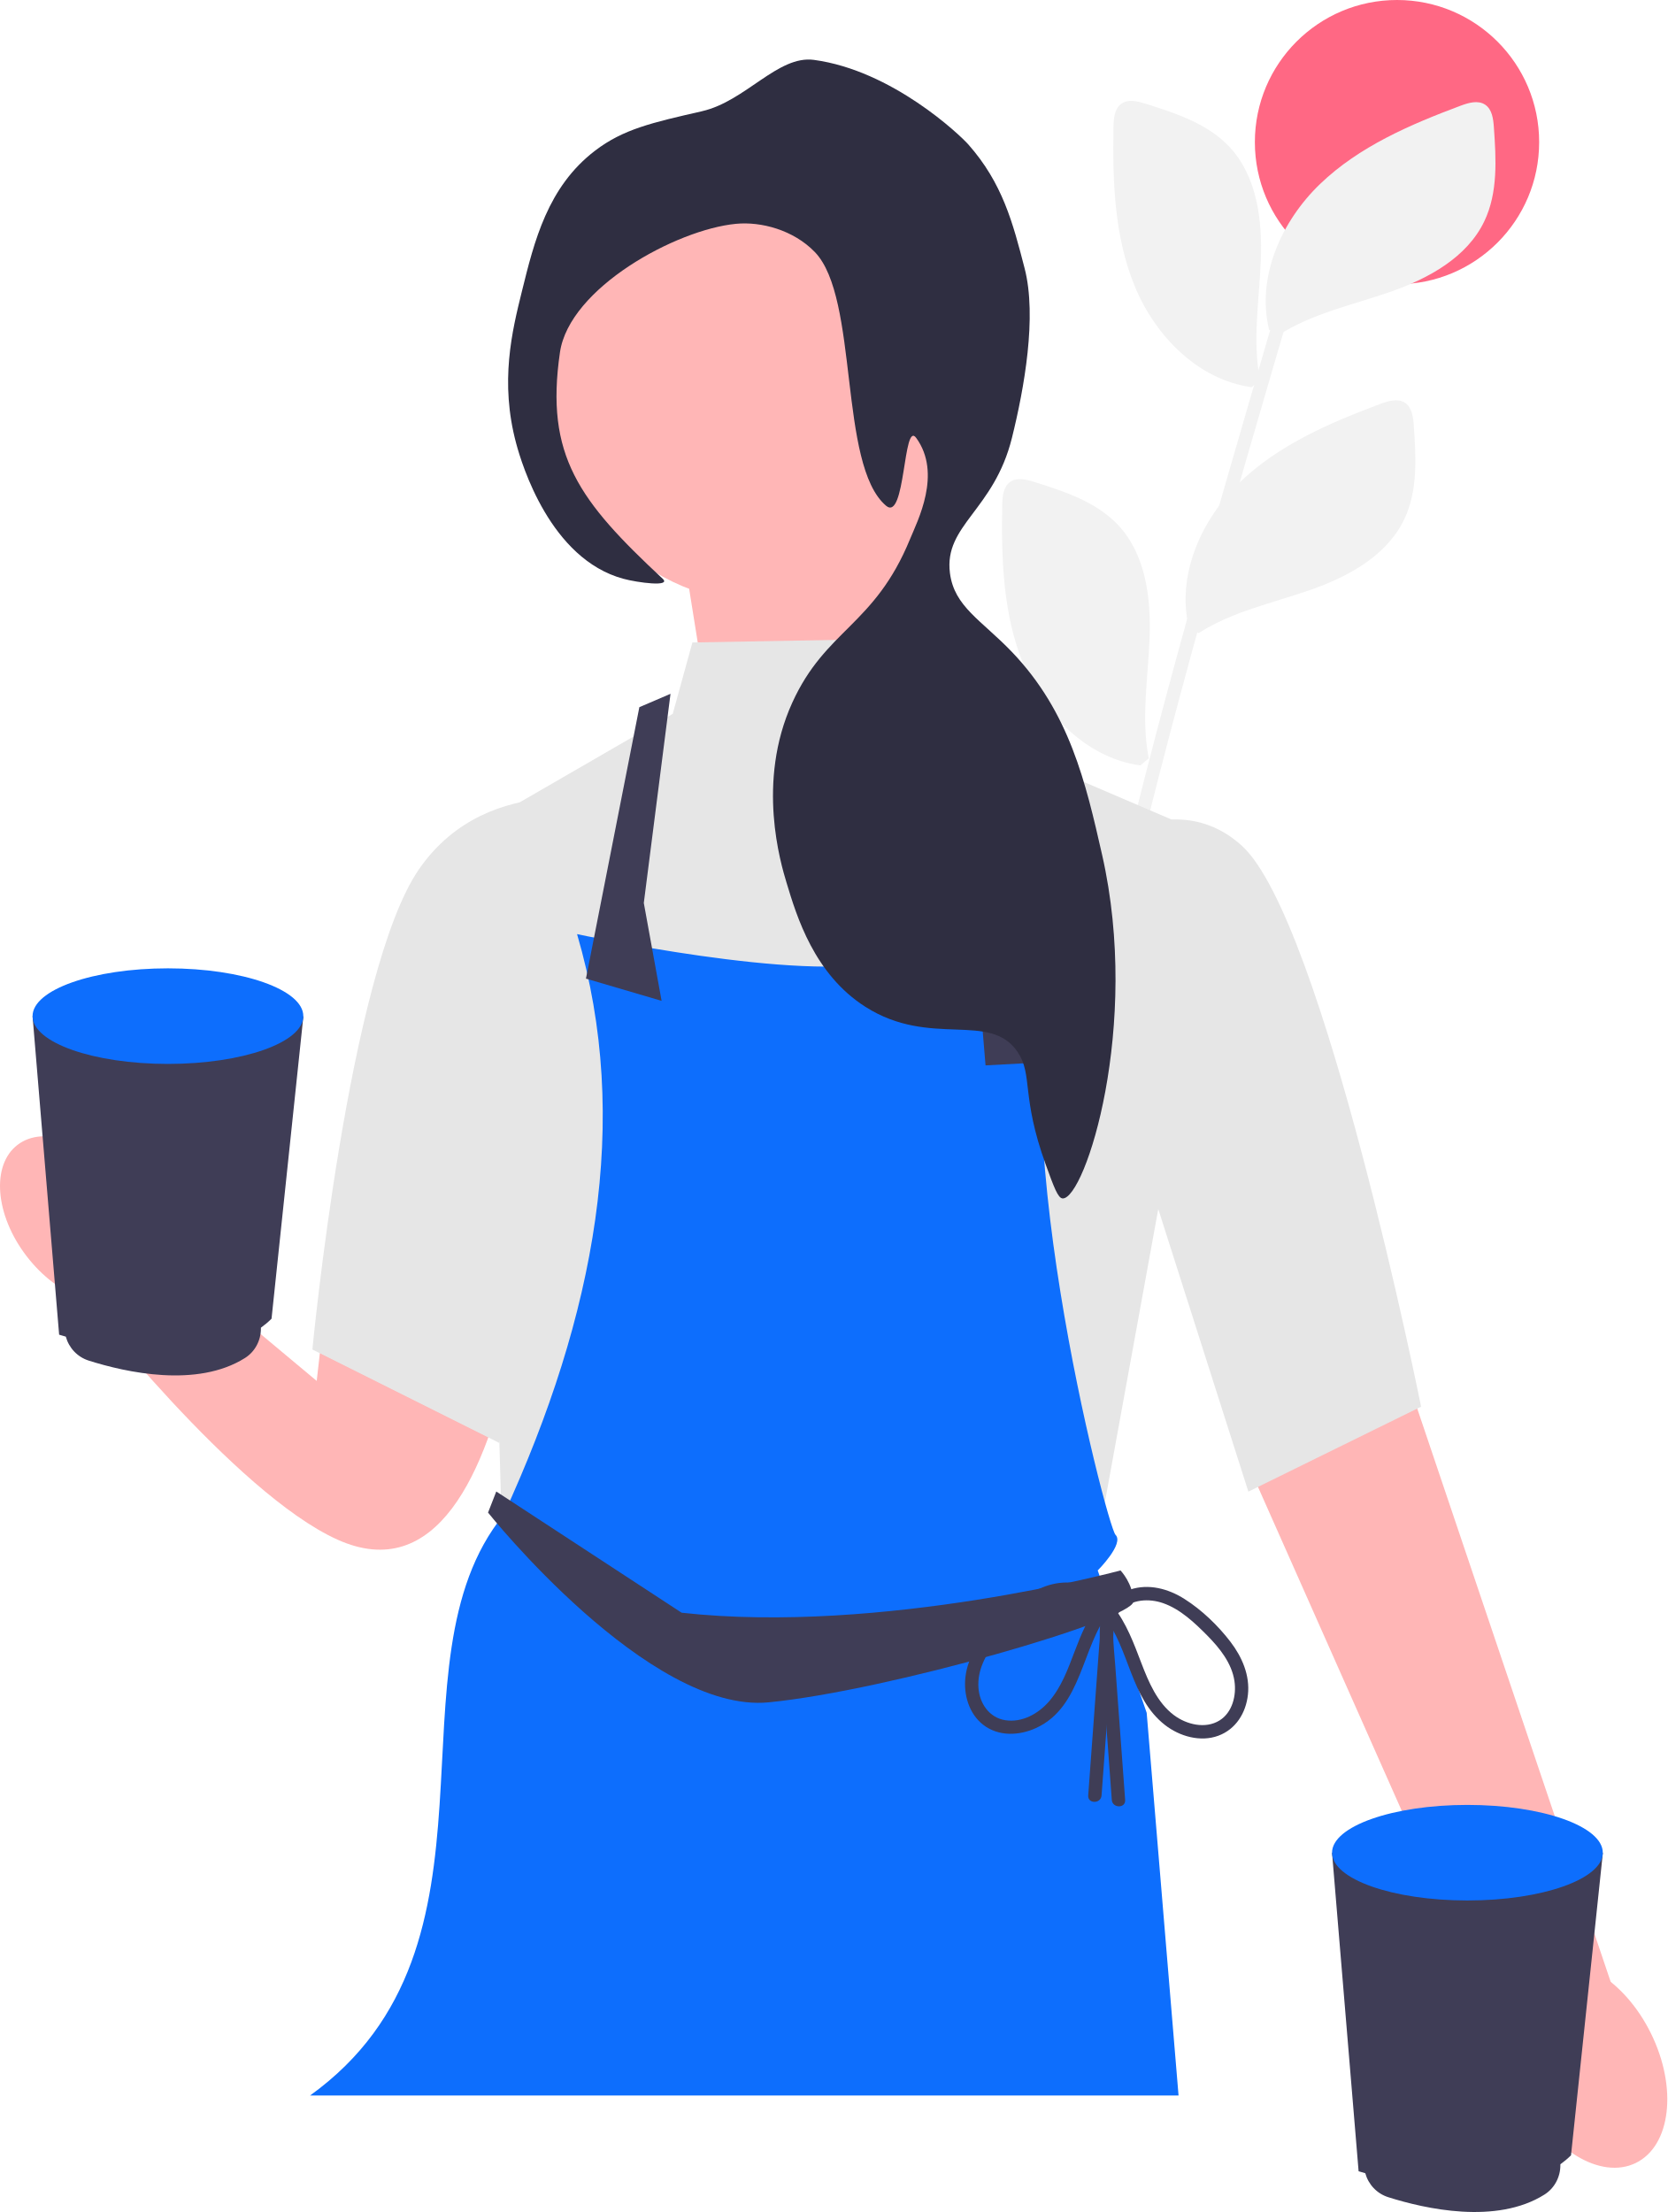
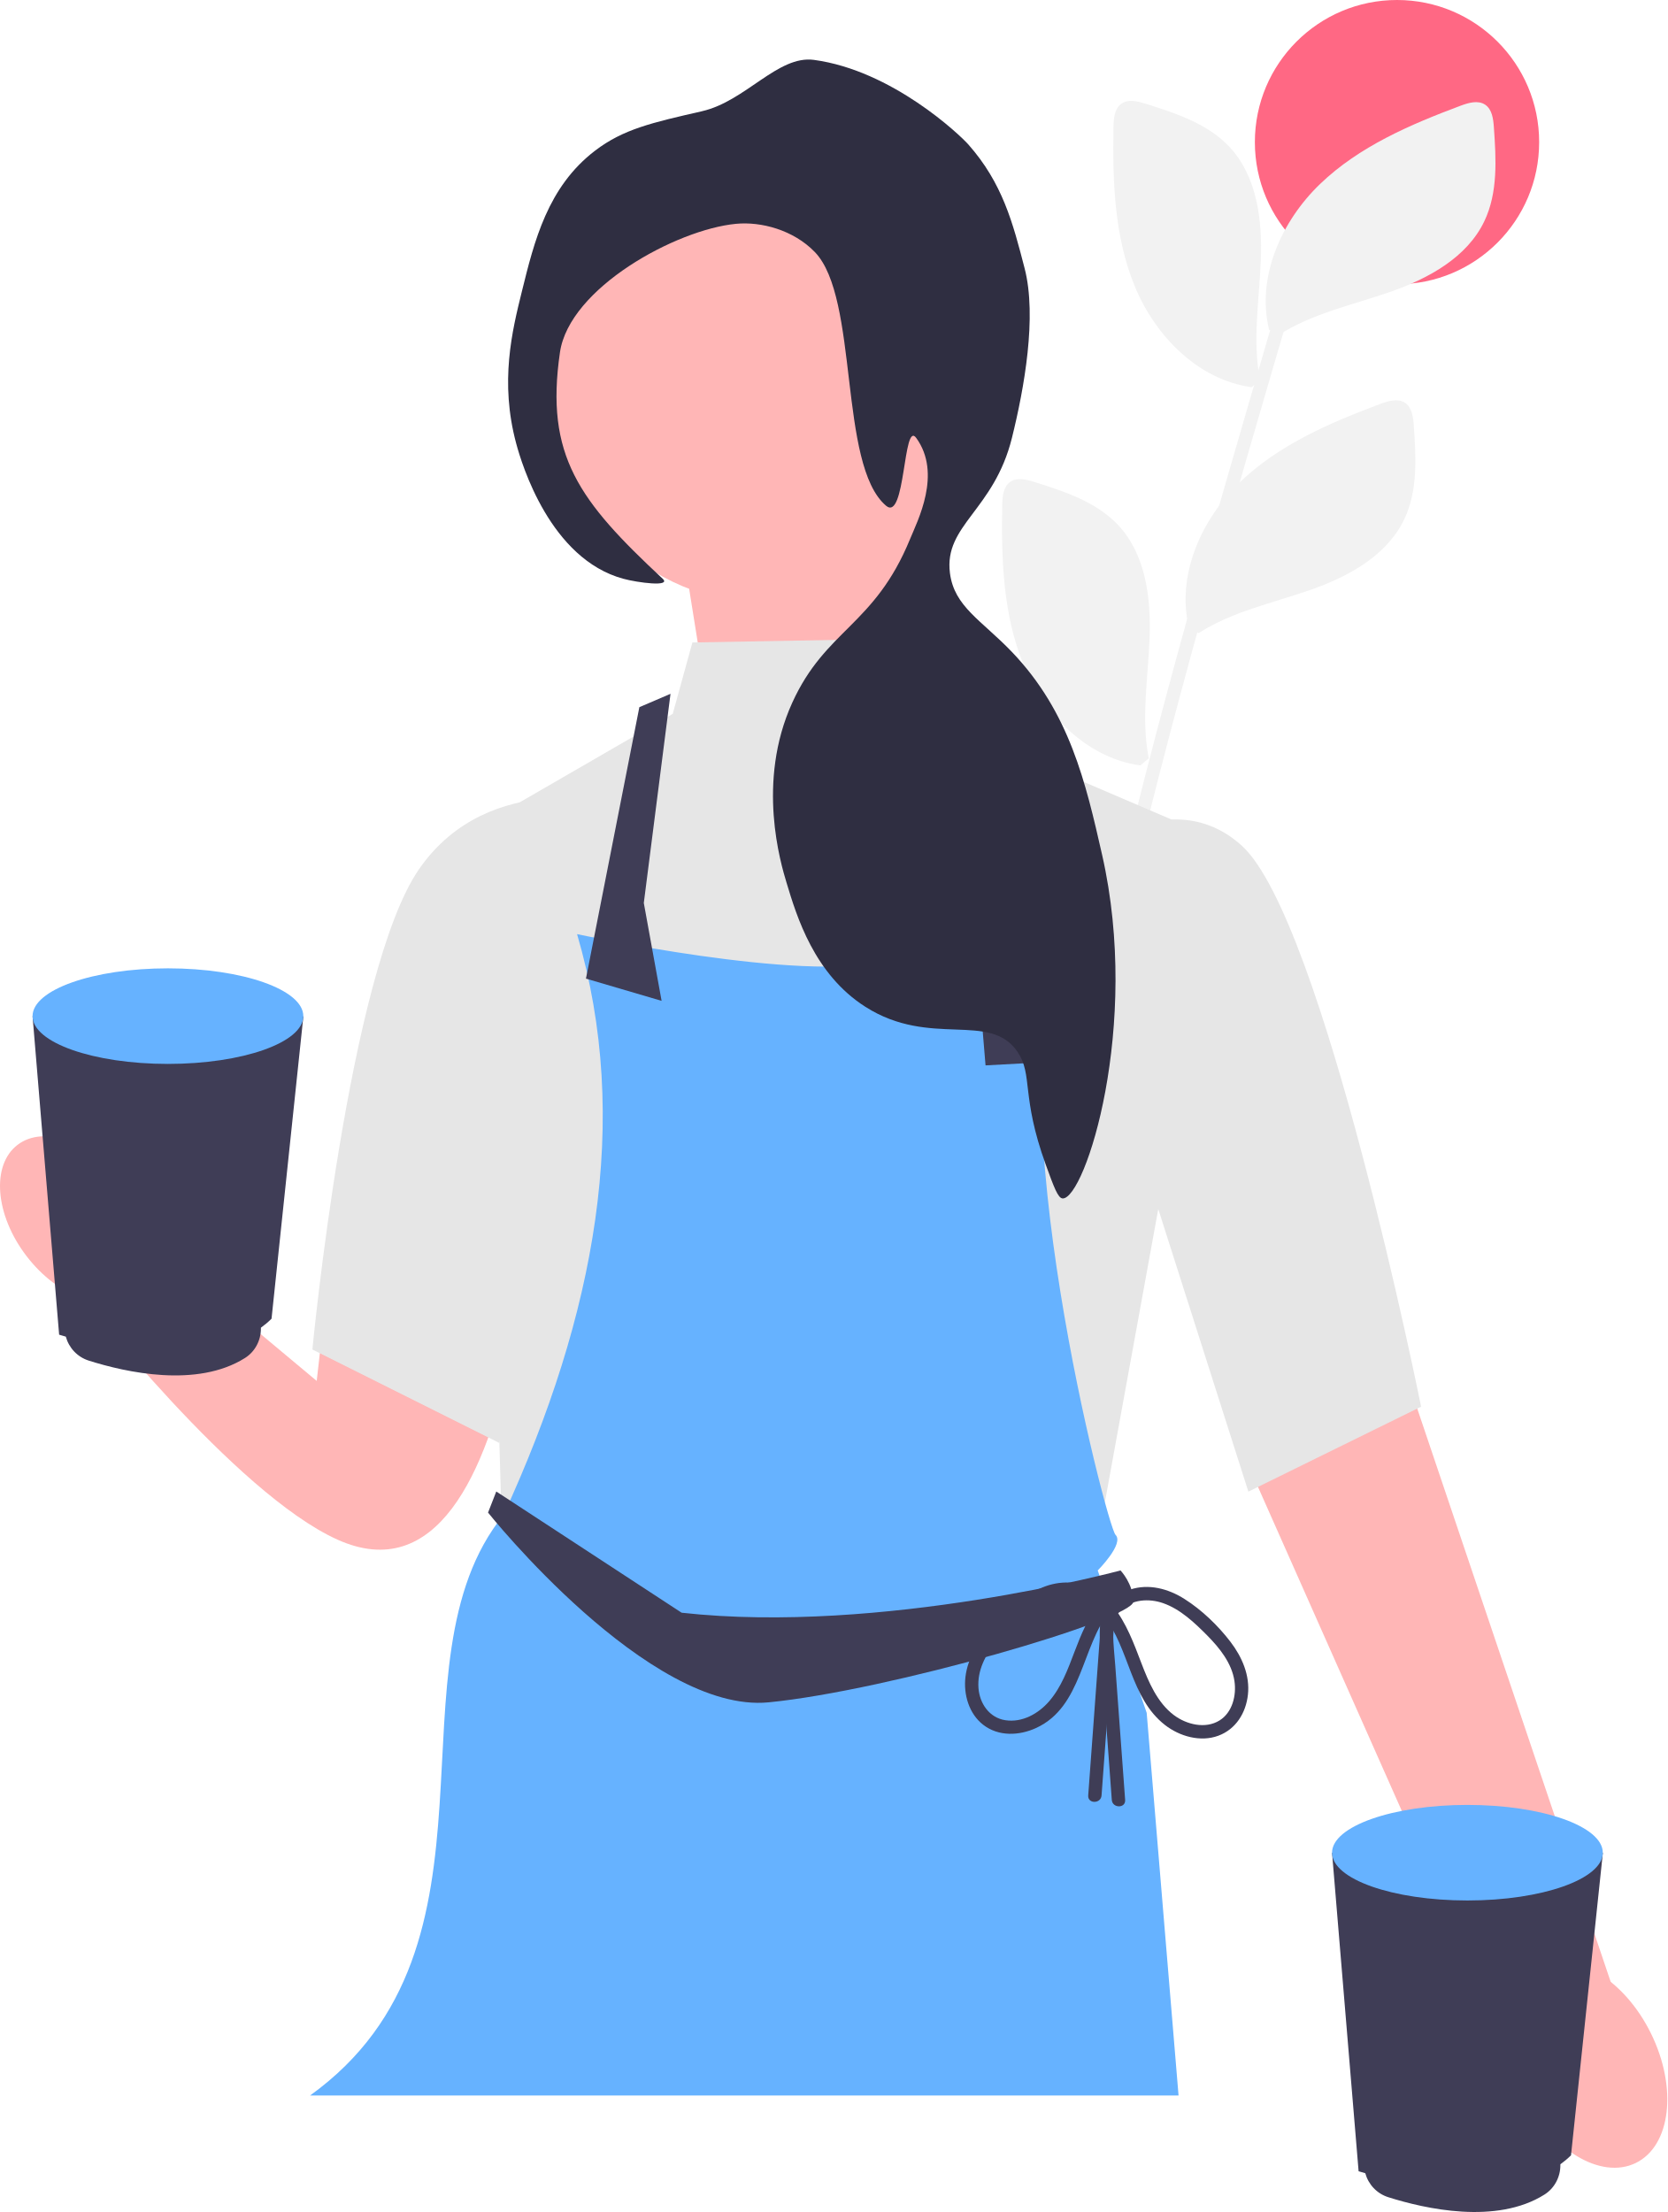
<svg xmlns="http://www.w3.org/2000/svg" width="374.652" height="497.095" viewBox="0 0 374.652 497.095" role="img" artist="Katerina Limpitsouni" source="https://undraw.co/">
  <circle cx="313.917" cy="31.94" r="31.94" fill="#ff6884" stroke-width="0" />
  <path d="m238.127,455.06c-4.39-24.84-6.55-50.04-6.88-75.26-.33-25.04,1.13-50.08,3.93-74.96,2.84-25.2,7.09-50.22,12.26-75.04,5.17-24.8,11.26-49.39,17.83-73.85s13.64-48.83,20.75-73.16c.87-2.98,1.74-5.96,2.62-8.94.54-1.86-2.35-2.65-2.89-.8-7.15,24.45-14.31,48.89-21.03,73.47-6.75,24.67-13.06,49.47-18.47,74.47-5.35,24.69-9.82,49.58-12.97,74.65s-5,50.36-5.07,75.66,1.62,50.25,5.46,75.07c.49,3.17,1.02,6.32,1.57,9.48.34,1.9,3.23,1.09,2.89-.8h0l0.0.01Z" fill="#f2f2f2" stroke-width="0" />
  <path d="m283.137,85.42c-1.75-8.84-.17-17.95.18-26.96s-.85-18.78-6.99-25.38c-4.89-5.27-12.08-7.63-18.94-9.78-1.77-.56-3.84-1.07-5.37-.02-1.58,1.09-1.78,3.31-1.81,5.23-.22,12.12.16,24.58,4.77,35.8s14.27,21.07,26.28,22.7" fill="#f2f2f2" stroke-width="0" />
  <path d="m258.137,170.42c-1.75-8.84-.17-17.95.18-26.96s-.85-18.78-6.99-25.38c-4.89-5.27-12.08-7.63-18.94-9.78-1.77-.56-3.84-1.07-5.37-.02-1.58,1.09-1.78,3.31-1.81,5.23-.22,12.12.16,24.58,4.77,35.8s14.27,21.07,26.28,22.7" fill="#f2f2f2" stroke-width="0" />
  <path d="m287.337,75.28c7.58-4.88,16.64-6.75,25.14-9.72s17.16-7.69,21.05-15.82c3.11-6.48,2.66-14.03,2.15-21.21-.13-1.85-.41-3.97-1.95-5-1.6-1.07-3.73-.44-5.53.23-11.36,4.25-22.8,9.17-31.55,17.57s-14.36,21.01-11.47,32.78" fill="#f2f2f2" stroke-width="0" />
  <path d="m269.337,142.28c7.58-4.88,16.64-6.75,25.14-9.72s17.16-7.69,21.05-15.82c3.11-6.48,2.66-14.03,2.15-21.21-.13-1.85-.41-3.97-1.95-5-1.6-1.07-3.73-.44-5.53.23-11.36,4.25-22.8,9.17-31.55,17.57s-14.36,21.01-11.47,32.78" fill="#f2f2f2" stroke-width="0" />
  <polygon points="160.197 165.69 153.087 121.26 201.087 101.7 208.197 169.25 160.197 165.69" fill="#ffb6b6" stroke-width="0" />
  <path d="m120.827,246.93s-.6,119.08-45.01,99.06c-23.1-10.41-57.19-54.31-57.19-54.31l14.09-13.49,38.45,32.14,7.24-63.93,42.42.51h0v.02Z" fill="#ffb6b6" stroke-width="0" />
  <path d="m139.517,180.72s-29.43-8.33-45.32,14.55-24,108-24,108l42,21,27.32-143.55v-0Z" fill="#e6e6e6" stroke-width="0" />
  <polygon points="299.147 244.03 317.817 314.63 363.097 448.83 339.517 462.21 280.247 328.67 265.267 257.42 299.147 244.03" fill="#ffb6b6" stroke-width="0" />
  <polygon points="209.167 143.42 155.587 144.38 151.167 160.42 108.197 185.27 112.667 339.92 245.667 351.92 264.827 246.67 269.667 186.92 213.667 162.92 209.167 143.42" fill="#e6e6e6" stroke-width="0" />
  <path d="m236.517,197.21s24.14-23.74,42.48-7.2,40.33,126.11,40.33,126.11l-38.81,19.09-44-138h0l0.0 0Z" fill="#e6e6e6" stroke-width="0" />
-   <path d="m238.667,211.92s-22-1-40,4-69-6-69-6c12.29,41.85,4.12,85.6-16.5,130.5-27.22,33.41,3.35,96.8-43.5,130.5h195.16l-7.16-86-11-32s6-6,4-8-27-99-12-133h0l0.0 0Z" fill="#0D6EFD" stroke-width="0" />
+   <path d="m238.667,211.92s-22-1-40,4-69-6-69-6c12.29,41.85,4.12,85.6-16.5,130.5-27.22,33.41,3.35,96.8-43.5,130.5h195.16l-7.16-86-11-32s6-6,4-8-27-99-12-133h0l0.0 0Z" fill="#66b2ff" stroke-width="0" />
  <polygon points="143.667 158.92 131.667 219.92 148.667 224.92 144.667 202.92 150.667 155.92 143.667 158.92" fill="#3f3d56" stroke-width="0" />
  <polygon points="214.667 157.92 221.457 239.42 230.667 238.92 224.667 161.92 214.667 157.92" fill="#3f3d56" stroke-width="0" />
  <path d="m251.787,352.92s-53.62,14.5-98.62,9.5l-41.65-27.24-1.85,4.74s36.12,45.28,63.06,42.64,81.94-18.64,81.94-22.64-2.88-7-2.88-7h0l0.0 0Z" fill="#3f3d56" stroke-width="0" />
  <ellipse cx="16.743" cy="274.002" rx="13.59" ry="21.06" transform="translate(-163.0889 66.59406) rotate(-37.43)" fill="#ffb6b6" stroke-width="0" />
  <ellipse cx="356.763" cy="463.99" rx="15.86" ry="24.59" transform="translate(-167.838 204.4512) rotate(-26.12)" fill="#ffb6b6" stroke-width="0" />
  <path d="m247.957,363.06c5.92,7.45,5.97,18.48,13.83,24.6,3.26,2.54,7.95,3.89,11.96,2.41,3.97-1.46,6.22-5.14,6.67-9.23.48-4.35-1.33-8.49-3.93-11.89-2.81-3.67-6.42-7.14-10.33-9.62-3.62-2.3-8.03-3.5-12.21-2.11-4.22,1.4-6.72,4.81-6.82,9.25-.08,3.1.36,6.25.59,9.33l.69,9.4,1.42,19.29c.14,1.91,3.14,1.93,3,0l-2.22-30.17c-.18-2.39-.45-4.79-.48-7.18-.03-1.94.3-3.84,1.7-5.26,2.46-2.49,6.36-2.71,9.5-1.62,3.9,1.35,7.12,4.42,9.97,7.3,2.77,2.81,5.49,6.19,6.09,10.21.48,3.2-.44,7.05-3.35,8.86-3.19,1.98-7.44.92-10.27-1.21-3.71-2.79-5.66-7.41-7.27-11.61-1.73-4.52-3.37-9.05-6.41-12.87-1.2-1.51-3.31.62-2.12,2.12h0l-.01 0Z" fill="#3f3d56" stroke-width="0" />
  <path d="m247.247,359.93c-2.68,3.38-4.29,7.3-5.81,11.3-1.47,3.87-2.96,7.96-5.72,11.13-2.4,2.76-6.02,4.79-9.79,4.22-3.63-.55-5.81-3.77-6.06-7.27-.28-3.88,1.54-7.42,3.97-10.34,2.63-3.16,5.83-6.27,9.38-8.38,3.09-1.84,6.84-2.74,10.24-1.15,1.47.69,2.73,1.83,3.32,3.38.8,2.12.4,4.58.24,6.78-.83,11.29-1.66,22.59-2.49,33.88-.14,1.93,2.86,1.92,3,0,.84-11.38,1.67-22.75,2.51-34.13.18-2.5.47-5.14-.44-7.54-.7-1.84-1.98-3.34-3.63-4.4-3.5-2.26-7.95-2.23-11.7-.68-4.29,1.77-7.9,5.11-11.05,8.44-3.08,3.27-5.75,7.15-6.28,11.71-.45,3.9.78,8.21,3.96,10.7,3.46,2.71,8.13,2.5,11.96.73,10.34-4.78,10.14-18.24,16.52-26.26,1.19-1.5-.92-3.63-2.12-2.12h0l-.01-0Z" fill="#3f3d56" stroke-width="0" />
  <path d="m68.167,228.35s-22.67,21.48-60.85,0l5.97,71.59s.54.17,1.5.44c.69,2.51,2.59,4.58,5.17,5.39,8.31,2.63,24.29,6.21,35.09-.59,2.25-1.42,3.58-3.93,3.58-6.6v-.21c.84-.61,1.64-1.27,2.39-2.02l7.16-68.01-.01.01Z" fill="#3f3d56" stroke-width="0" />
-   <ellipse cx="37.737" cy="228.35" rx="30.42" ry="10.74" fill="#0D6EFD" stroke-width="0" />
+   <ellipse cx="37.737" cy="228.35" rx="30.42" ry="10.74" fill="#66b2ff" stroke-width="0" />
  <path d="m360.167,416.35s-22.67,21.48-60.85,0l5.97,71.59s.54.17,1.5.44c.69,2.51,2.59,4.58,5.17,5.39,8.31,2.63,24.29,6.21,35.09-.59,2.25-1.42,3.58-3.93,3.58-6.6v-.21c.84-.61,1.64-1.27,2.39-2.02l7.16-68.01-.01.01Z" fill="#3f3d56" stroke-width="0" />
-   <ellipse cx="329.737" cy="416.35" rx="30.42" ry="10.74" fill="#0D6EFD" stroke-width="0" />
+   <ellipse cx="329.737" cy="416.35" rx="30.42" ry="10.74" fill="#66b2ff" stroke-width="0" />
  <circle cx="172.327" cy="86.6" r="48.94" fill="#ffb6b6" stroke-width="0" />
  <path d="m157.747,24.99c9.8-2.23,17.05-12.63,25.16-11.53,17.61,2.38,32.82,16.9,34.67,18.99,7.7,8.71,10.01,17.6,12.66,27.85,2.81,10.85-.08,26.95-2.85,38.11-4.05,16.33-15.31,19.58-13.93,30.38.97,7.56,7.07,10.56,13.93,17.72,12.98,13.56,16.58,29.4,20.26,45.58,8.76,38.54-3.85,77.4-8.86,77.23-1.06-.04-1.97-2.56-3.8-7.6-5.59-15.44-2.84-20.16-6.33-25.32-6.23-9.23-19.56-.83-34.18-10.13-11.52-7.33-15.44-20.3-17.72-27.85-1.31-4.34-6.85-22.66,1.27-40.51,7.52-16.53,18.46-17.27,26.45-36.73,1.68-4.1,7.24-14.74,1.4-22.77-2.96-4.07-2.37,19.01-6.79,15.23-10.76-9.18-5.98-46.67-16-57.01-4.79-4.95-12.05-6.88-17.72-6.33-13.48,1.3-37.43,14.42-39.54,28.87-3.39,23.25,4.31,33.4,23.08,50.89,2.03,1.89-5.64.88-8.86,0-16.38-4.46-22.78-25.65-24.05-30.38-3.74-13.88-.92-25.33,1.27-34.18,2.79-11.32,5.79-23.5,16.46-31.65,6.31-4.82,12.77-6.29,24.05-8.86h-.03Z" fill="#2f2e41" stroke-width="0" />
</svg>
